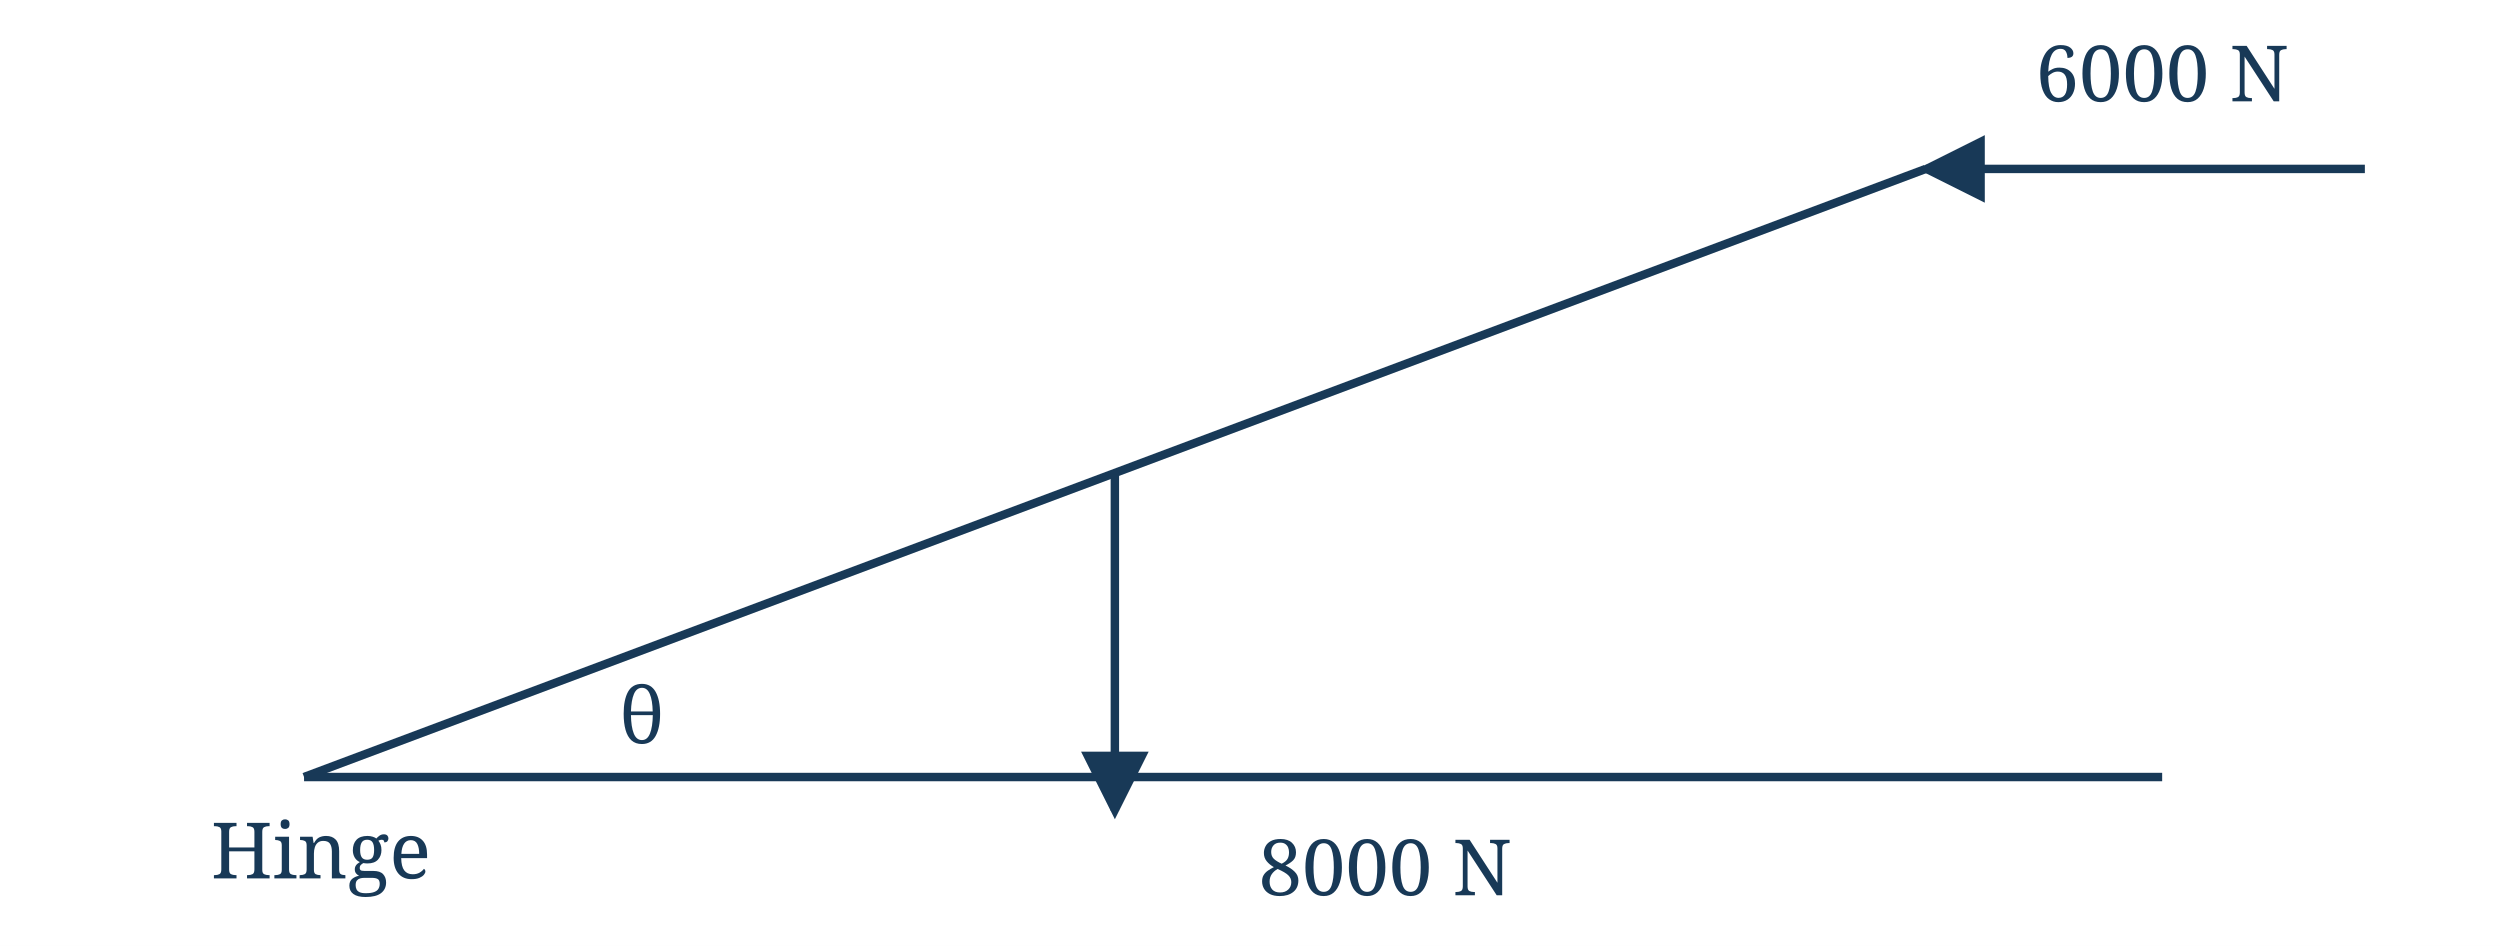
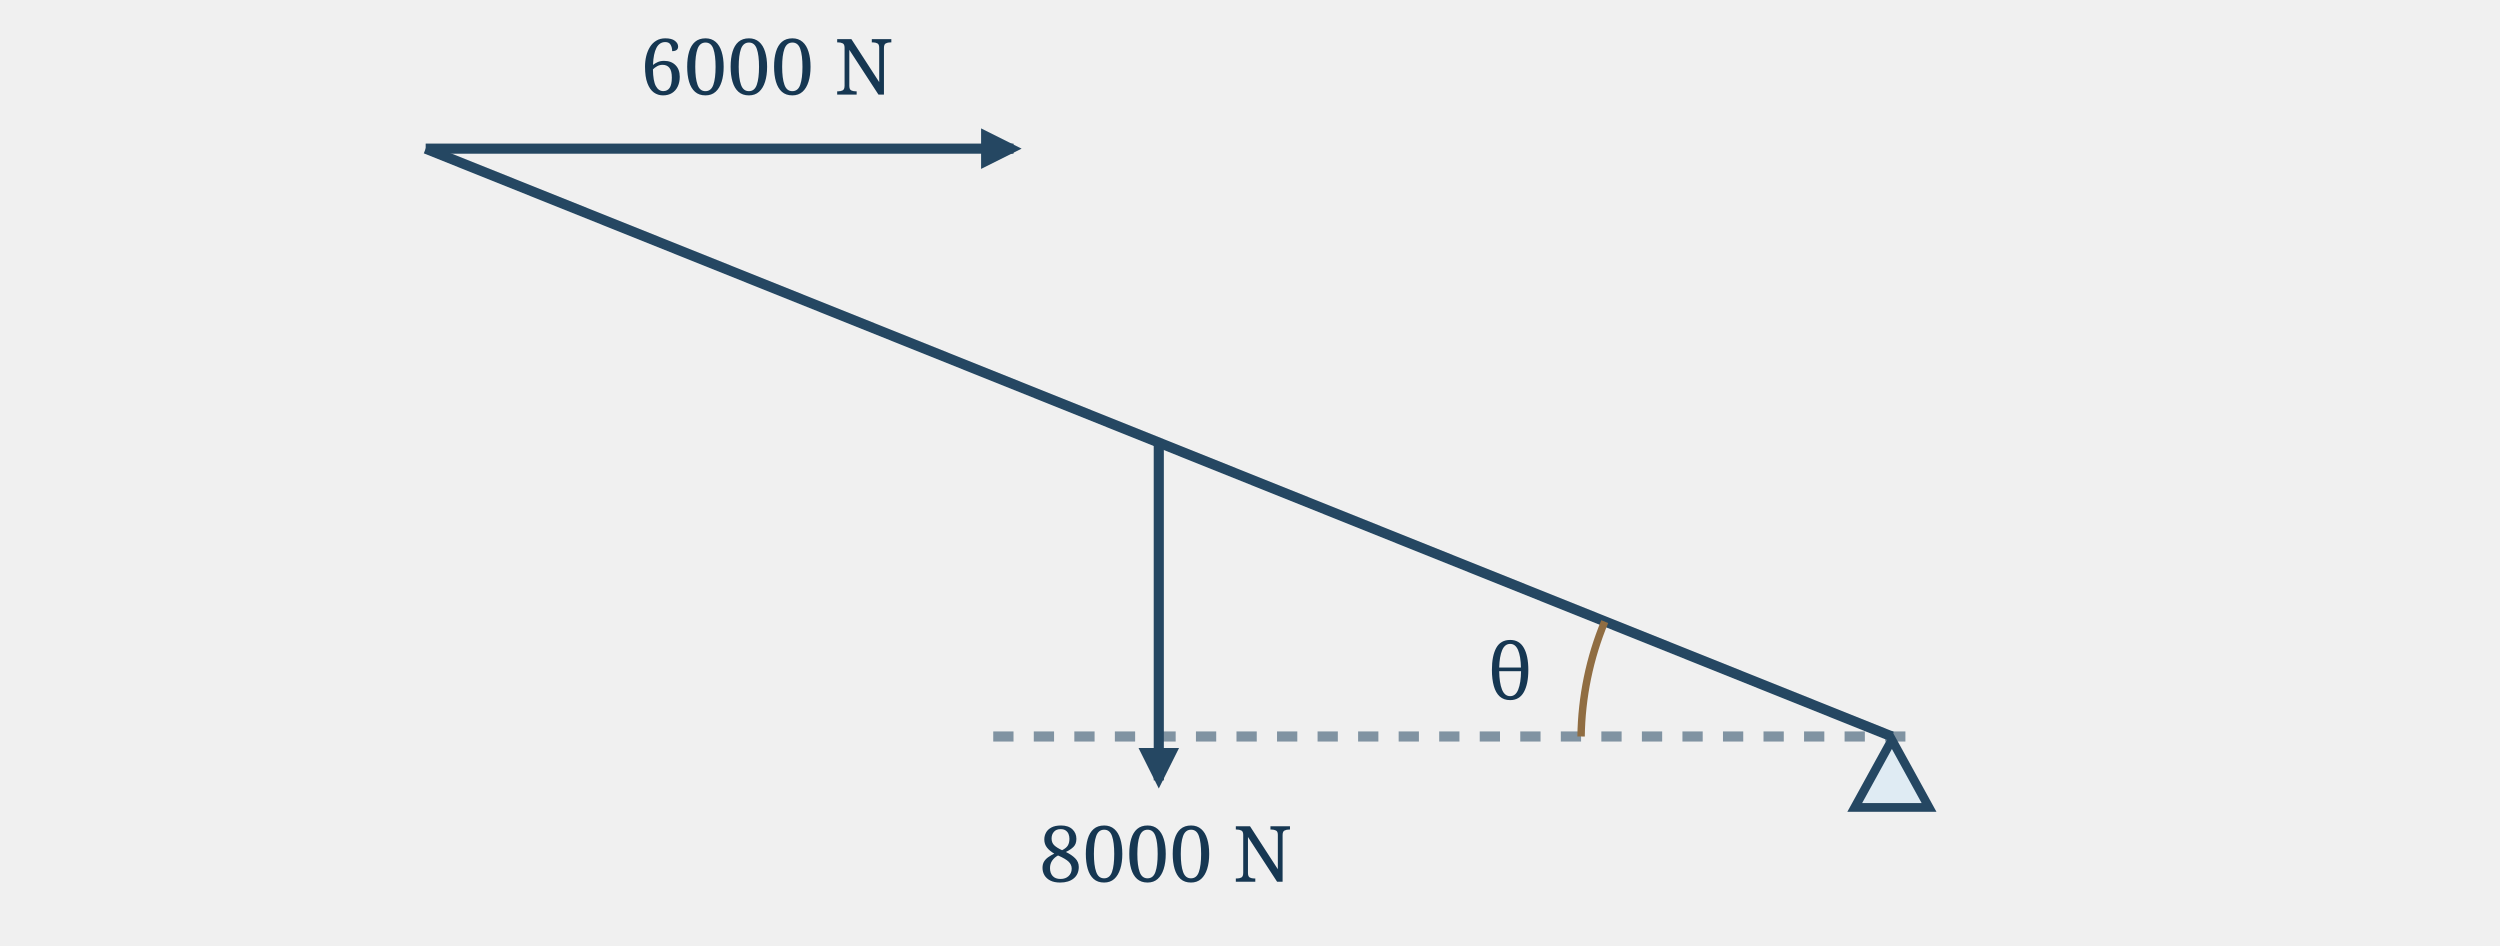
- <svg xmlns="http://www.w3.org/2000/svg" viewBox="0 0 740 280">
+ <svg xmlns="http://www.w3.org/2000/svg" viewBox="0 0 740 280" role="img">
  <defs>
-     <marker id="arr" markerWidth="8" markerHeight="8" refX="7" refY="4" orient="auto">
-       <path d="M0 0L8 4L0 8" fill="#183957" />
+     <marker id="tip" viewBox="0 0 10 10" refX="8" refY="5" markerWidth="4" markerHeight="4" orient="auto">
+       <path d="M0 0 10 5 0 10z" fill="#254762" />
    </marker>
  </defs>
-   <rect width="740" height="280" fill="white" />
-   <g font-family="serif" font-size="23" fill="#183957" stroke-width="2.5">
-     <path d="M90,230L570,50" fill="none" stroke="#183957" />
-     <path d="M90,230L640,230" fill="none" stroke="#183957" />
-     <path d="M700,50L570,50" fill="none" stroke="#183957" marker-end="url(#arr)" />
-     <text x="640" y="30" text-anchor="middle">6000 N</text>
-     <path d="M330,140L330,240" fill="none" stroke="#183957" marker-end="url(#arr)" />
-     <text x="410" y="265" text-anchor="middle">8000 N</text>
-     <text x="95" y="260" text-anchor="middle">Hinge</text>
-     <text x="190" y="220" text-anchor="middle">θ</text>
-   </g>
+   <path d="M126 44 L560 218" fill="none" stroke="#254762" stroke-width="3" />
+   <path d="M294 218 L566 218" fill="none" stroke="#254762" stroke-width="3" stroke-dasharray="6 6" opacity=".55" />
+   <path d="M126 44 L300 44" fill="none" stroke="#254762" stroke-width="3" marker-end="url(#tip)" />
+   <text x="227" y="28" text-anchor="middle" fill="#163752" font-family="STIX Two Text,Georgia,serif" font-size="23">6000 N</text>
+   <path d="M343 131 L343 231" fill="none" stroke="#254762" stroke-width="3" marker-end="url(#tip)" />
+   <text x="345" y="261" text-anchor="middle" fill="#163752" font-family="STIX Two Text,Georgia,serif" font-size="23">8000 N</text>
+   <path d="M468 218 A92 92 0 0 1 475 184" stroke="#906d42" fill="none" stroke-width="2.2" />
+   <text x="447" y="207" text-anchor="middle" fill="#163752" font-family="STIX Two Text,Georgia,serif" font-size="23">θ</text>
+   <path d="M560 219 l-11 20 h22 z" fill="#dfebf3" stroke="#254762" stroke-width="2.6" />
</svg>
